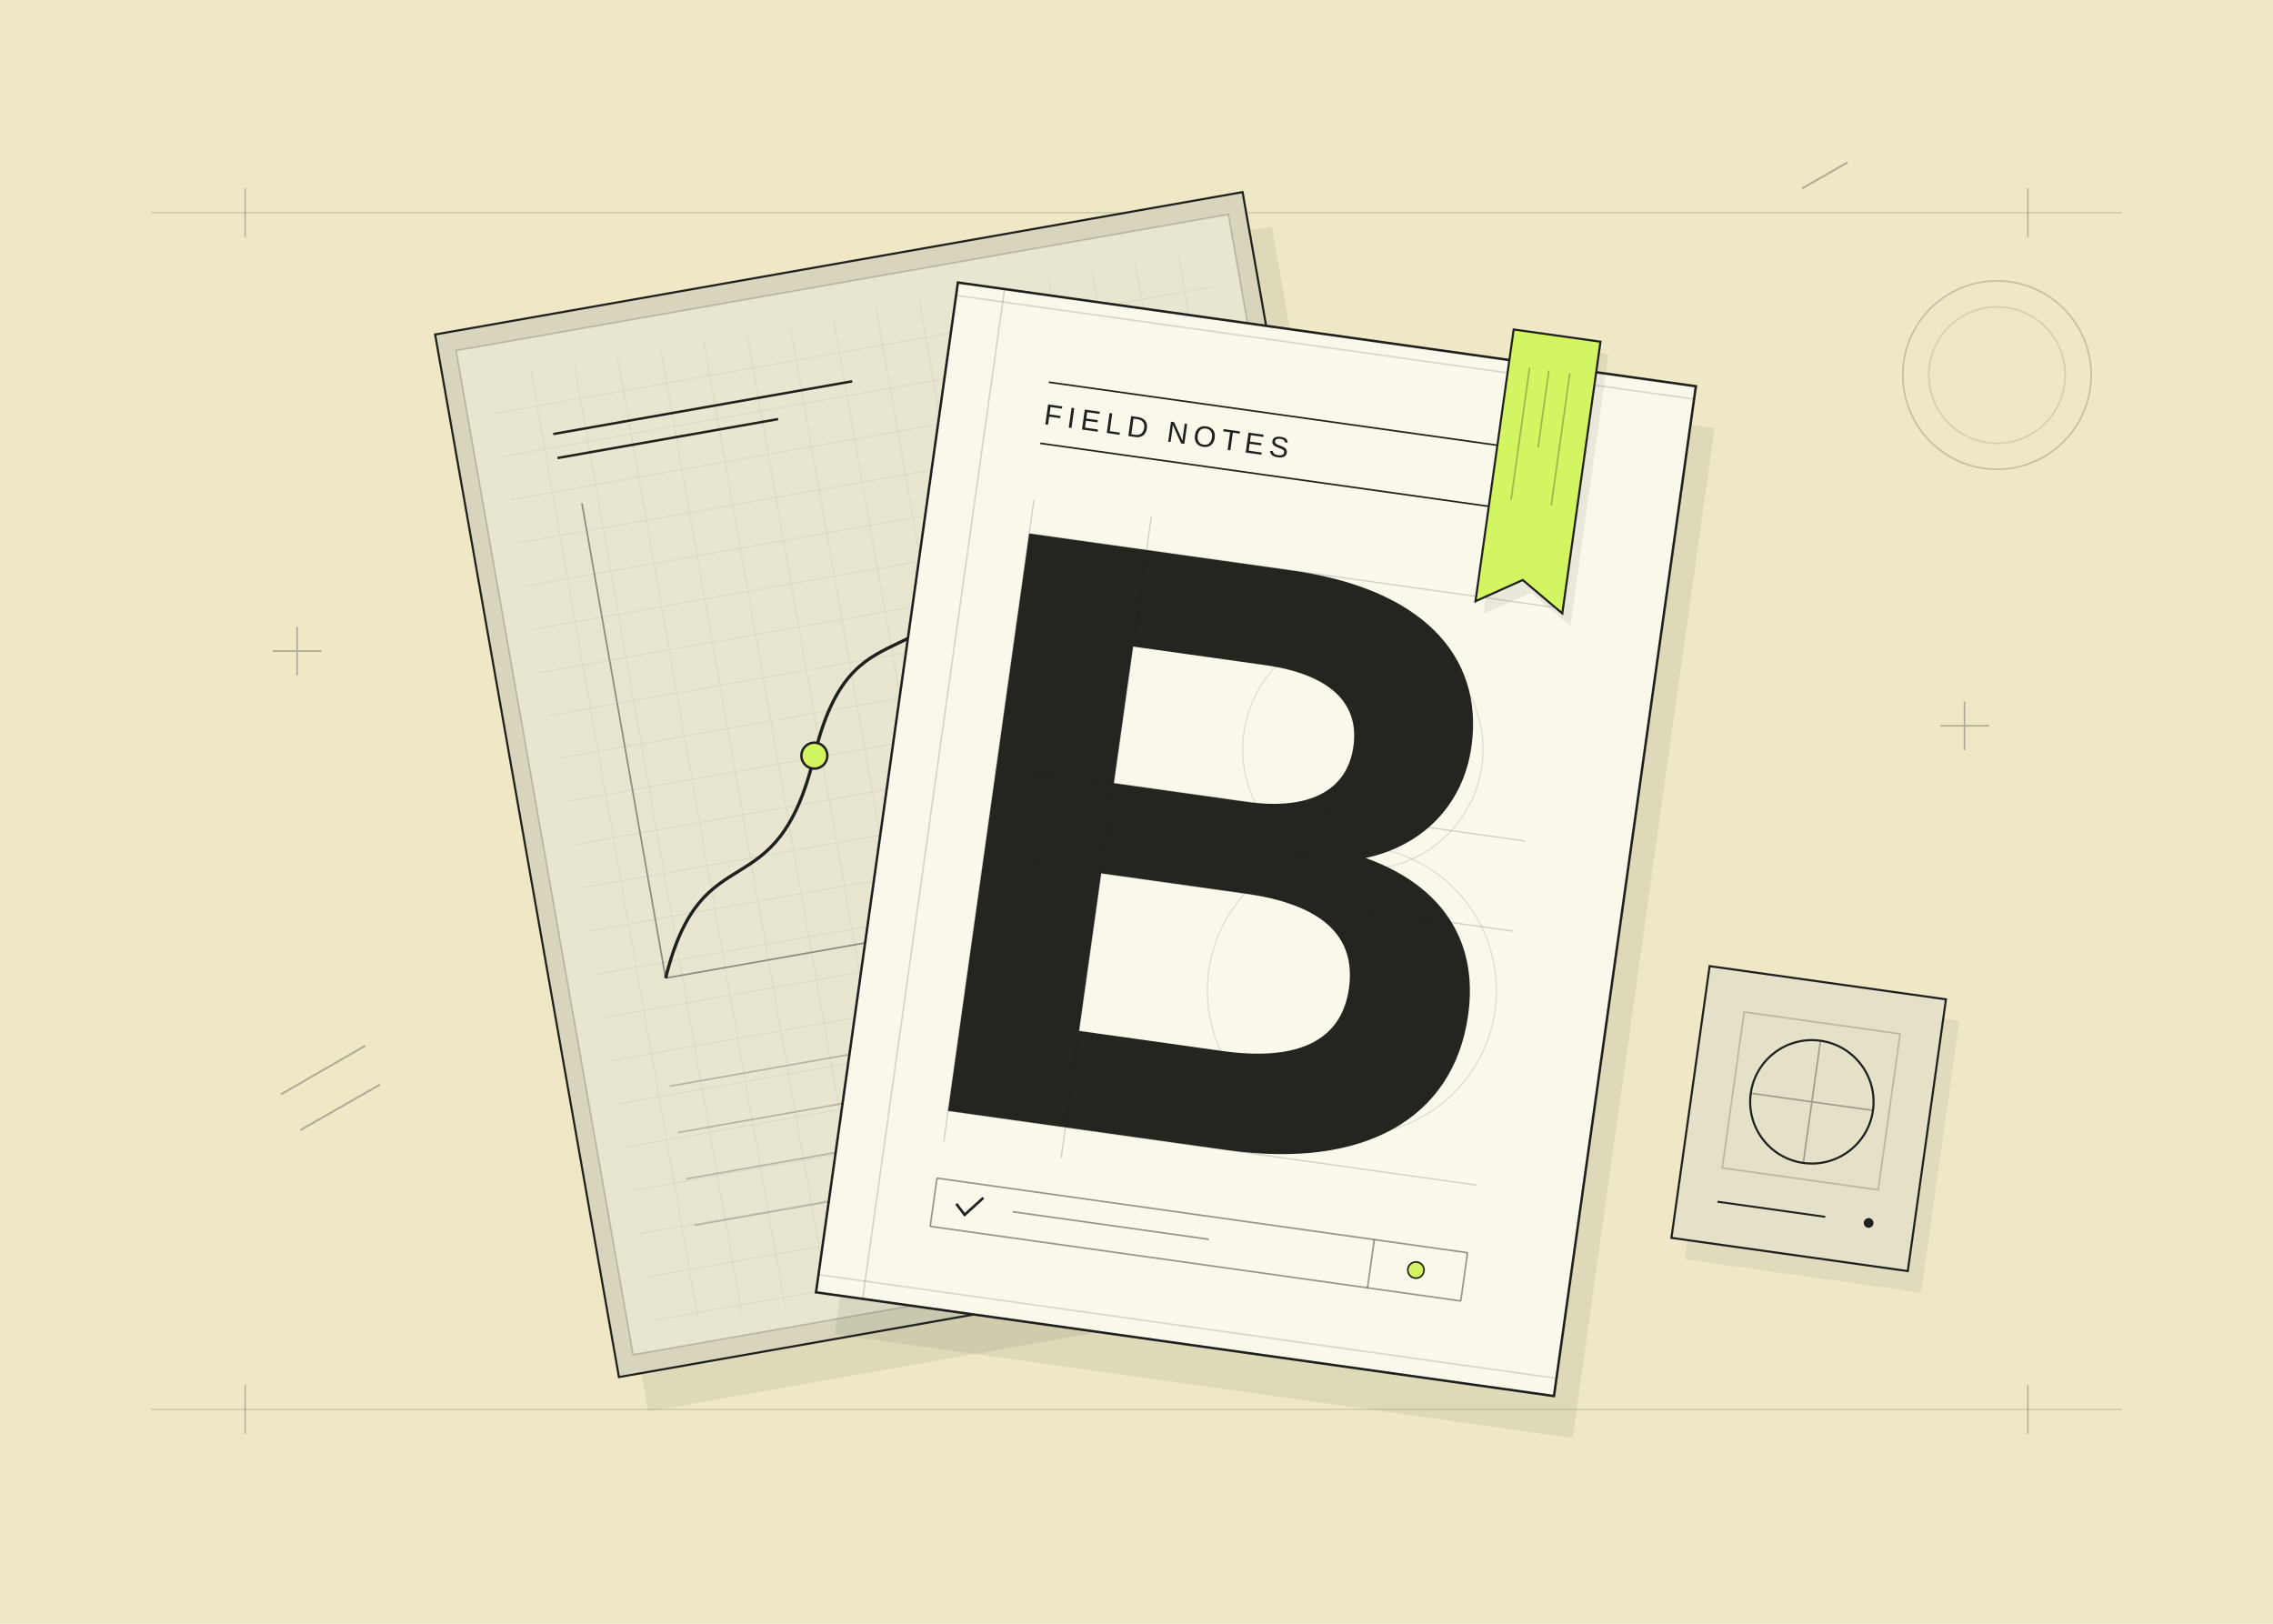
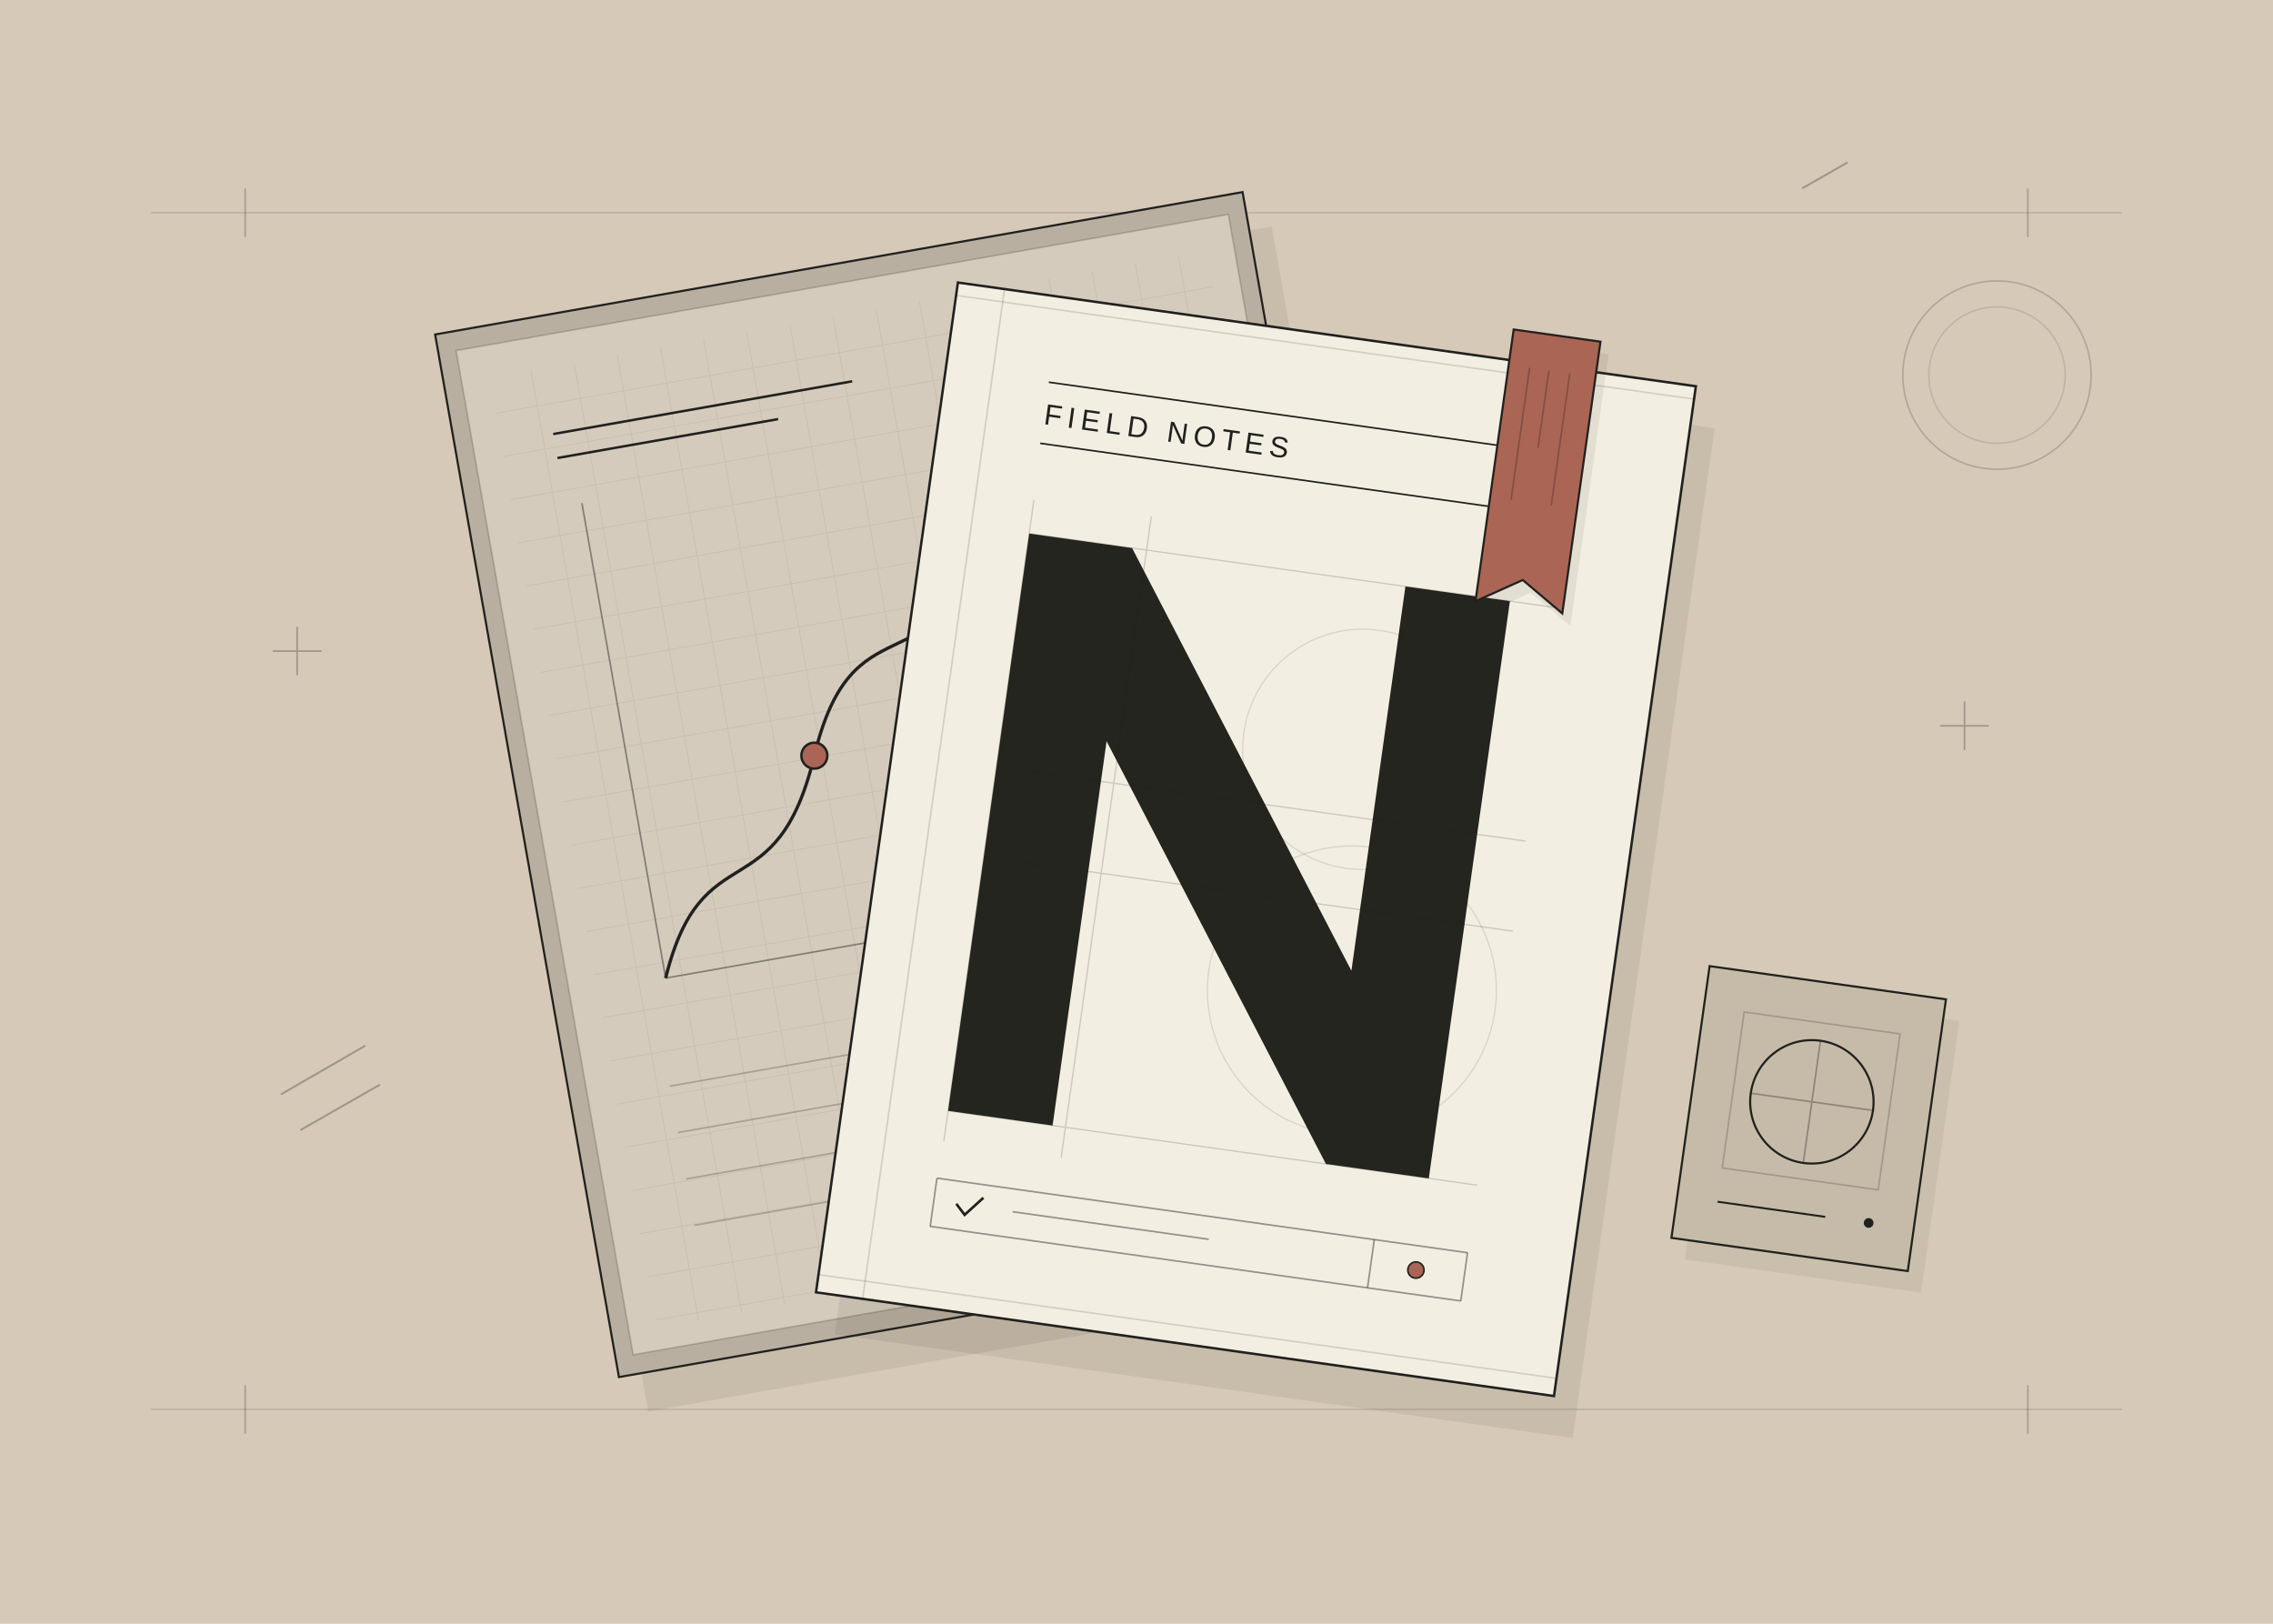
<svg xmlns="http://www.w3.org/2000/svg" width="1400" height="1000" viewBox="0 0 1400 1000" fill="none" role="img" aria-labelledby="notes-title notes-desc">
  <defs>
    <pattern id="notes-grid" width="27" height="27" patternUnits="userSpaceOnUse">
      <path d="M27 0H0V27" stroke="#20211e" stroke-opacity=".085" stroke-width=".8" />
    </pattern>
    <clipPath id="notes-page">
      <path d="M0 0h459v628H0z" />
    </clipPath>
  </defs>
-   <path fill="#eee8c7" d="M0 0h1400v1000H0z" />
+   <path fill="#d6c9b7" d="M0 0h1400v1000H0z" />
  <path d="M93 131h1214M93 868h1214" stroke="#20211e" stroke-opacity=".13" />
  <path d="M151 116v30m1098-30v30M151 853v30m1098-30v30" stroke="#20211e" stroke-opacity=".25" />
  <circle cx="1230" cy="231" r="58" stroke="#20211e" stroke-opacity=".2" />
  <circle cx="1230" cy="231" r="42" stroke="#20211e" stroke-opacity=".12" />
  <g transform="translate(268 206) rotate(-10)">
    <path d="M14 24h505v652H14z" fill="#20211e" opacity=".08" />
-     <path d="M0 0h505v652H0z" fill="#d8d5bc" stroke="#20211e" stroke-width="1.3" />
-     <path d="M11 12h483v628H11z" fill="#e8e5d0" stroke="#20211e" stroke-opacity=".2" />
+     <path d="M0 0h505v652H0z" fill="#b9afa0" stroke="#20211e" stroke-width="1.3" />
+     <path d="M11 12h483v628H11z" fill="#d4cbbc" stroke="#20211e" stroke-opacity=".2" />
    <path d="M28 32h449v594H28z" fill="url(#notes-grid)" />
    <path d="M61 73h187M61 88h138" stroke="#20211e" stroke-width="1.5" />
    <path d="M71 415c38-86 74-27 114-119s79-27 121-110 81-41 122-68" stroke="#20211e" stroke-width="2" />
    <path d="M71 415h357M71 415V118" stroke="#20211e" stroke-opacity=".45" />
-     <circle cx="185" cy="296" r="8" fill="#d4f562" stroke="#20211e" stroke-width="1.5" />
-     <circle cx="306" cy="186" r="8" fill="#d4f562" stroke="#20211e" stroke-width="1.5" />
+     <circle cx="185" cy="296" r="8" fill="#ab6554" stroke="#20211e" stroke-width="1.5" />
+     <circle cx="306" cy="186" r="8" fill="#ab6554" stroke="#20211e" stroke-width="1.5" />
    <path d="M62 481h367m-367 29h367m-367 29h289m-289 29h327" stroke="#20211e" stroke-opacity=".25" />
  </g>
  <g transform="translate(590 174) rotate(8)">
    <path d="M15 24h459v628H15z" fill="#20211e" opacity=".08" />
-     <path d="M0 0h459v628H0z" fill="#faf8eb" stroke="#20211e" stroke-width="1.5" />
+     <path d="M0 0h459v628H0z" fill="#f3eee2" stroke="#20211e" stroke-width="1.5" />
    <path d="M0 8h459M0 617h459" stroke="#20211e" stroke-opacity=".15" />
    <path d="M29 0v628" stroke="#20211e" stroke-opacity=".16" />
    <g clip-path="url(#notes-page)">
-       <path d="M65 147h164c78 0 124 34 124 92 0 37-22 65-55 77 48 10 76 40 76 87 0 65-51 103-135 103H65V147Zm73 60v85h82c39 0 61-15 61-43 0-28-22-42-61-42h-82Zm0 141v98h89c48 0 72-17 72-49 0-33-24-49-72-49h-89Z" fill="#24251f" />
+       <path d="M65 147h64l170 239V147h65v359h-64L130 267v239H65V147Z" fill="#24251f" />
      <path d="M65 147h329M65 292h329M65 348h329M65 506h329M65 126v399M138 126v399" stroke="#20211e" stroke-opacity=".18" stroke-width=".8" />
      <circle cx="287" cy="250" r="74" stroke="#20211e" stroke-opacity=".12" stroke-width=".8" />
      <circle cx="301" cy="398" r="89" stroke="#20211e" stroke-opacity=".12" stroke-width=".8" />
    </g>
    <path d="M64 53h330M64 91h330" stroke="#20211e" stroke-width="1" />
    <text x="64" y="79" fill="#20211e" font-family="Arial, Helvetica, sans-serif" font-size="18" letter-spacing="3.4">FIELD NOTES</text>
    <path d="M64 548h330M64 578h330" stroke="#20211e" stroke-opacity=".45" />
    <path d="M64 548v30m330-30v30m-58-30v30" stroke="#20211e" stroke-opacity=".45" />
    <path d="m78 562 6 6 10-12" stroke="#20211e" stroke-width="1.6" />
    <path d="M113 562h122" stroke="#20211e" stroke-opacity=".45" />
-     <circle cx="364" cy="563" r="5" fill="#d4f562" stroke="#20211e" />
+     <circle cx="364" cy="563" r="5" fill="#ab6554" stroke="#20211e" />
    <path d="M343-19h54v169l-27-17-27 17V-19Z" fill="#20211e" opacity=".08" transform="translate(6 7)" />
-     <path d="M343-19h54v169l-27-17-27 17V-19Z" fill="#d4f562" stroke="#20211e" stroke-width="1.3" />
+     <path d="M343-19h54v169l-27-17-27 17V-19Z" fill="#ab6554" stroke="#20211e" stroke-width="1.3" />
    <path d="M356 3v82m12-82v48m13-48v82" stroke="#20211e" stroke-opacity=".3" />
  </g>
  <g transform="translate(1053 595) rotate(8)">
    <path d="M10 12h147v169H10z" fill="#20211e" opacity=".07" />
-     <path d="M0 0h147v169H0z" fill="#e5e1c8" stroke="#20211e" stroke-width="1.3" />
+     <path d="M0 0h147v169H0z" fill="#c6bba9" stroke="#20211e" stroke-width="1.3" />
    <path d="M25 25h97v97H25z" stroke="#20211e" stroke-opacity=".22" />
    <circle cx="74" cy="74" r="38" stroke="#20211e" stroke-width="1.3" />
    <path d="M36 74h76M74 36v76" stroke="#20211e" stroke-opacity=".35" />
    <path d="M25 143h67" stroke="#20211e" stroke-width="1.2" />
    <circle cx="119" cy="143" r="3" fill="#20211e" />
  </g>
  <path d="m173 674 52-30m-40 52 49-28M1110 116l28-16" stroke="#20211e" stroke-opacity=".3" stroke-width="1.2" />
  <path d="M168 401h30m-15-15v30M1195 447h30m-15-15v30" stroke="#20211e" stroke-opacity=".3" />
</svg>
